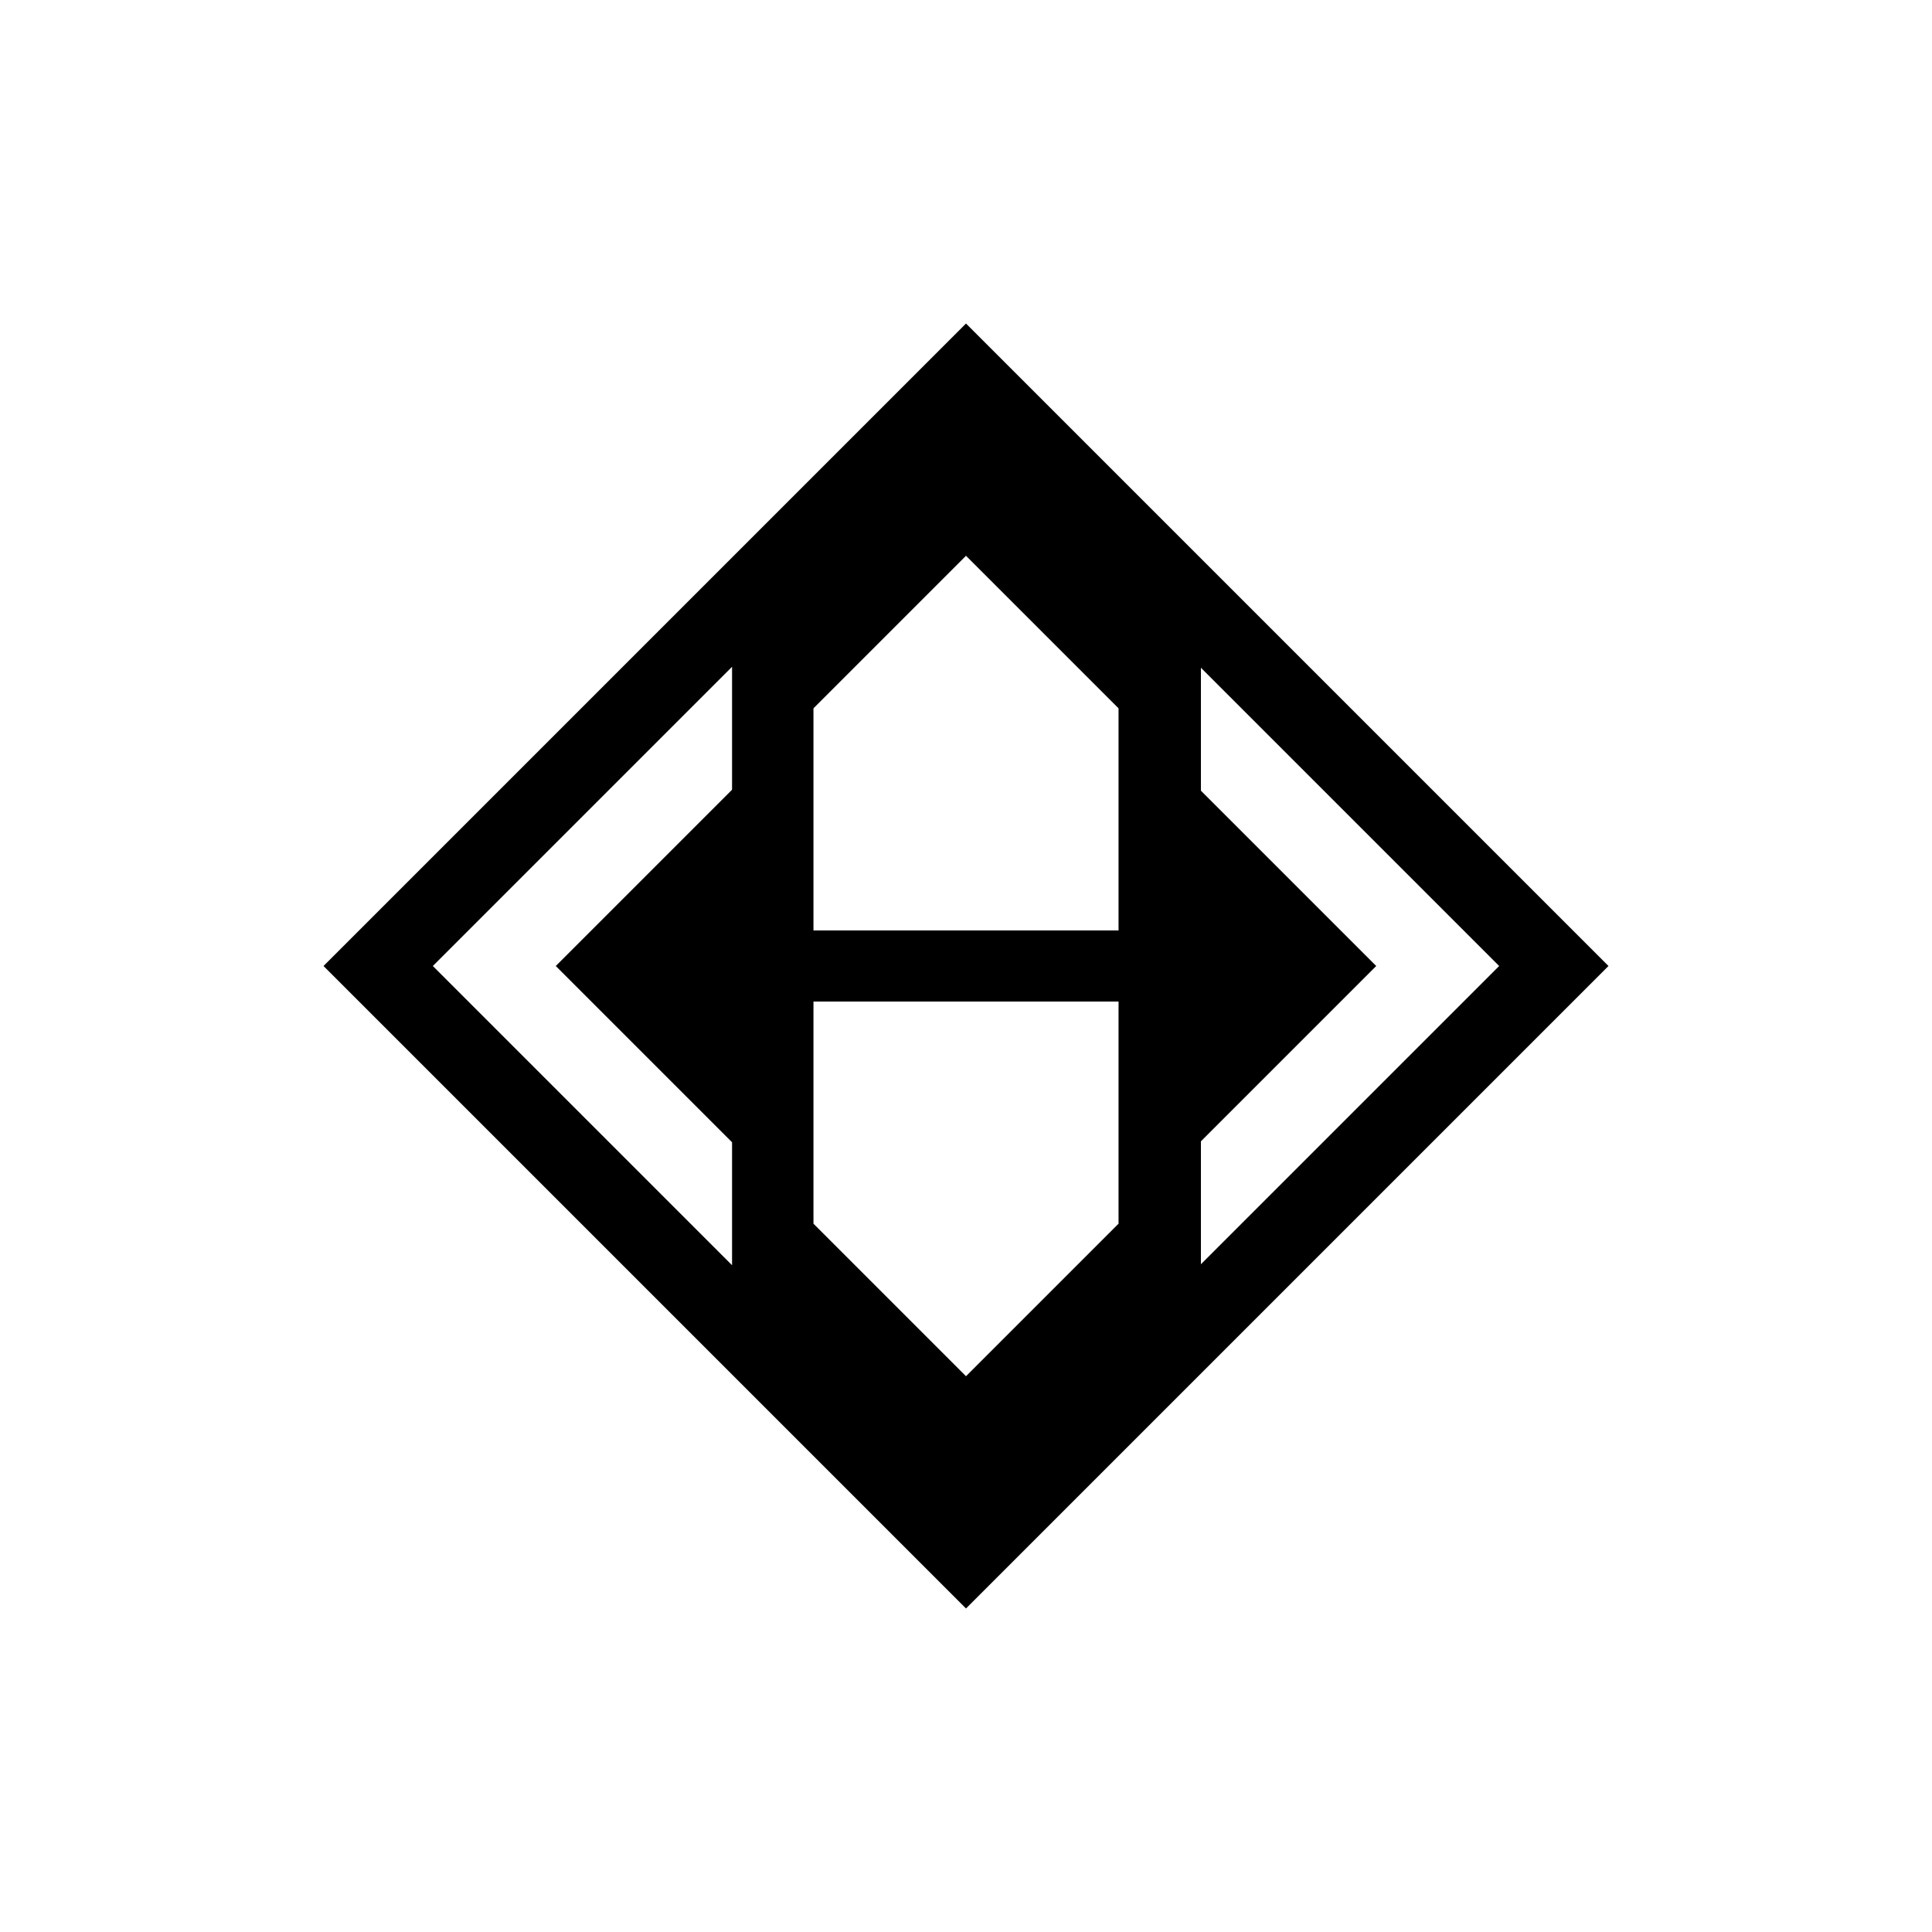
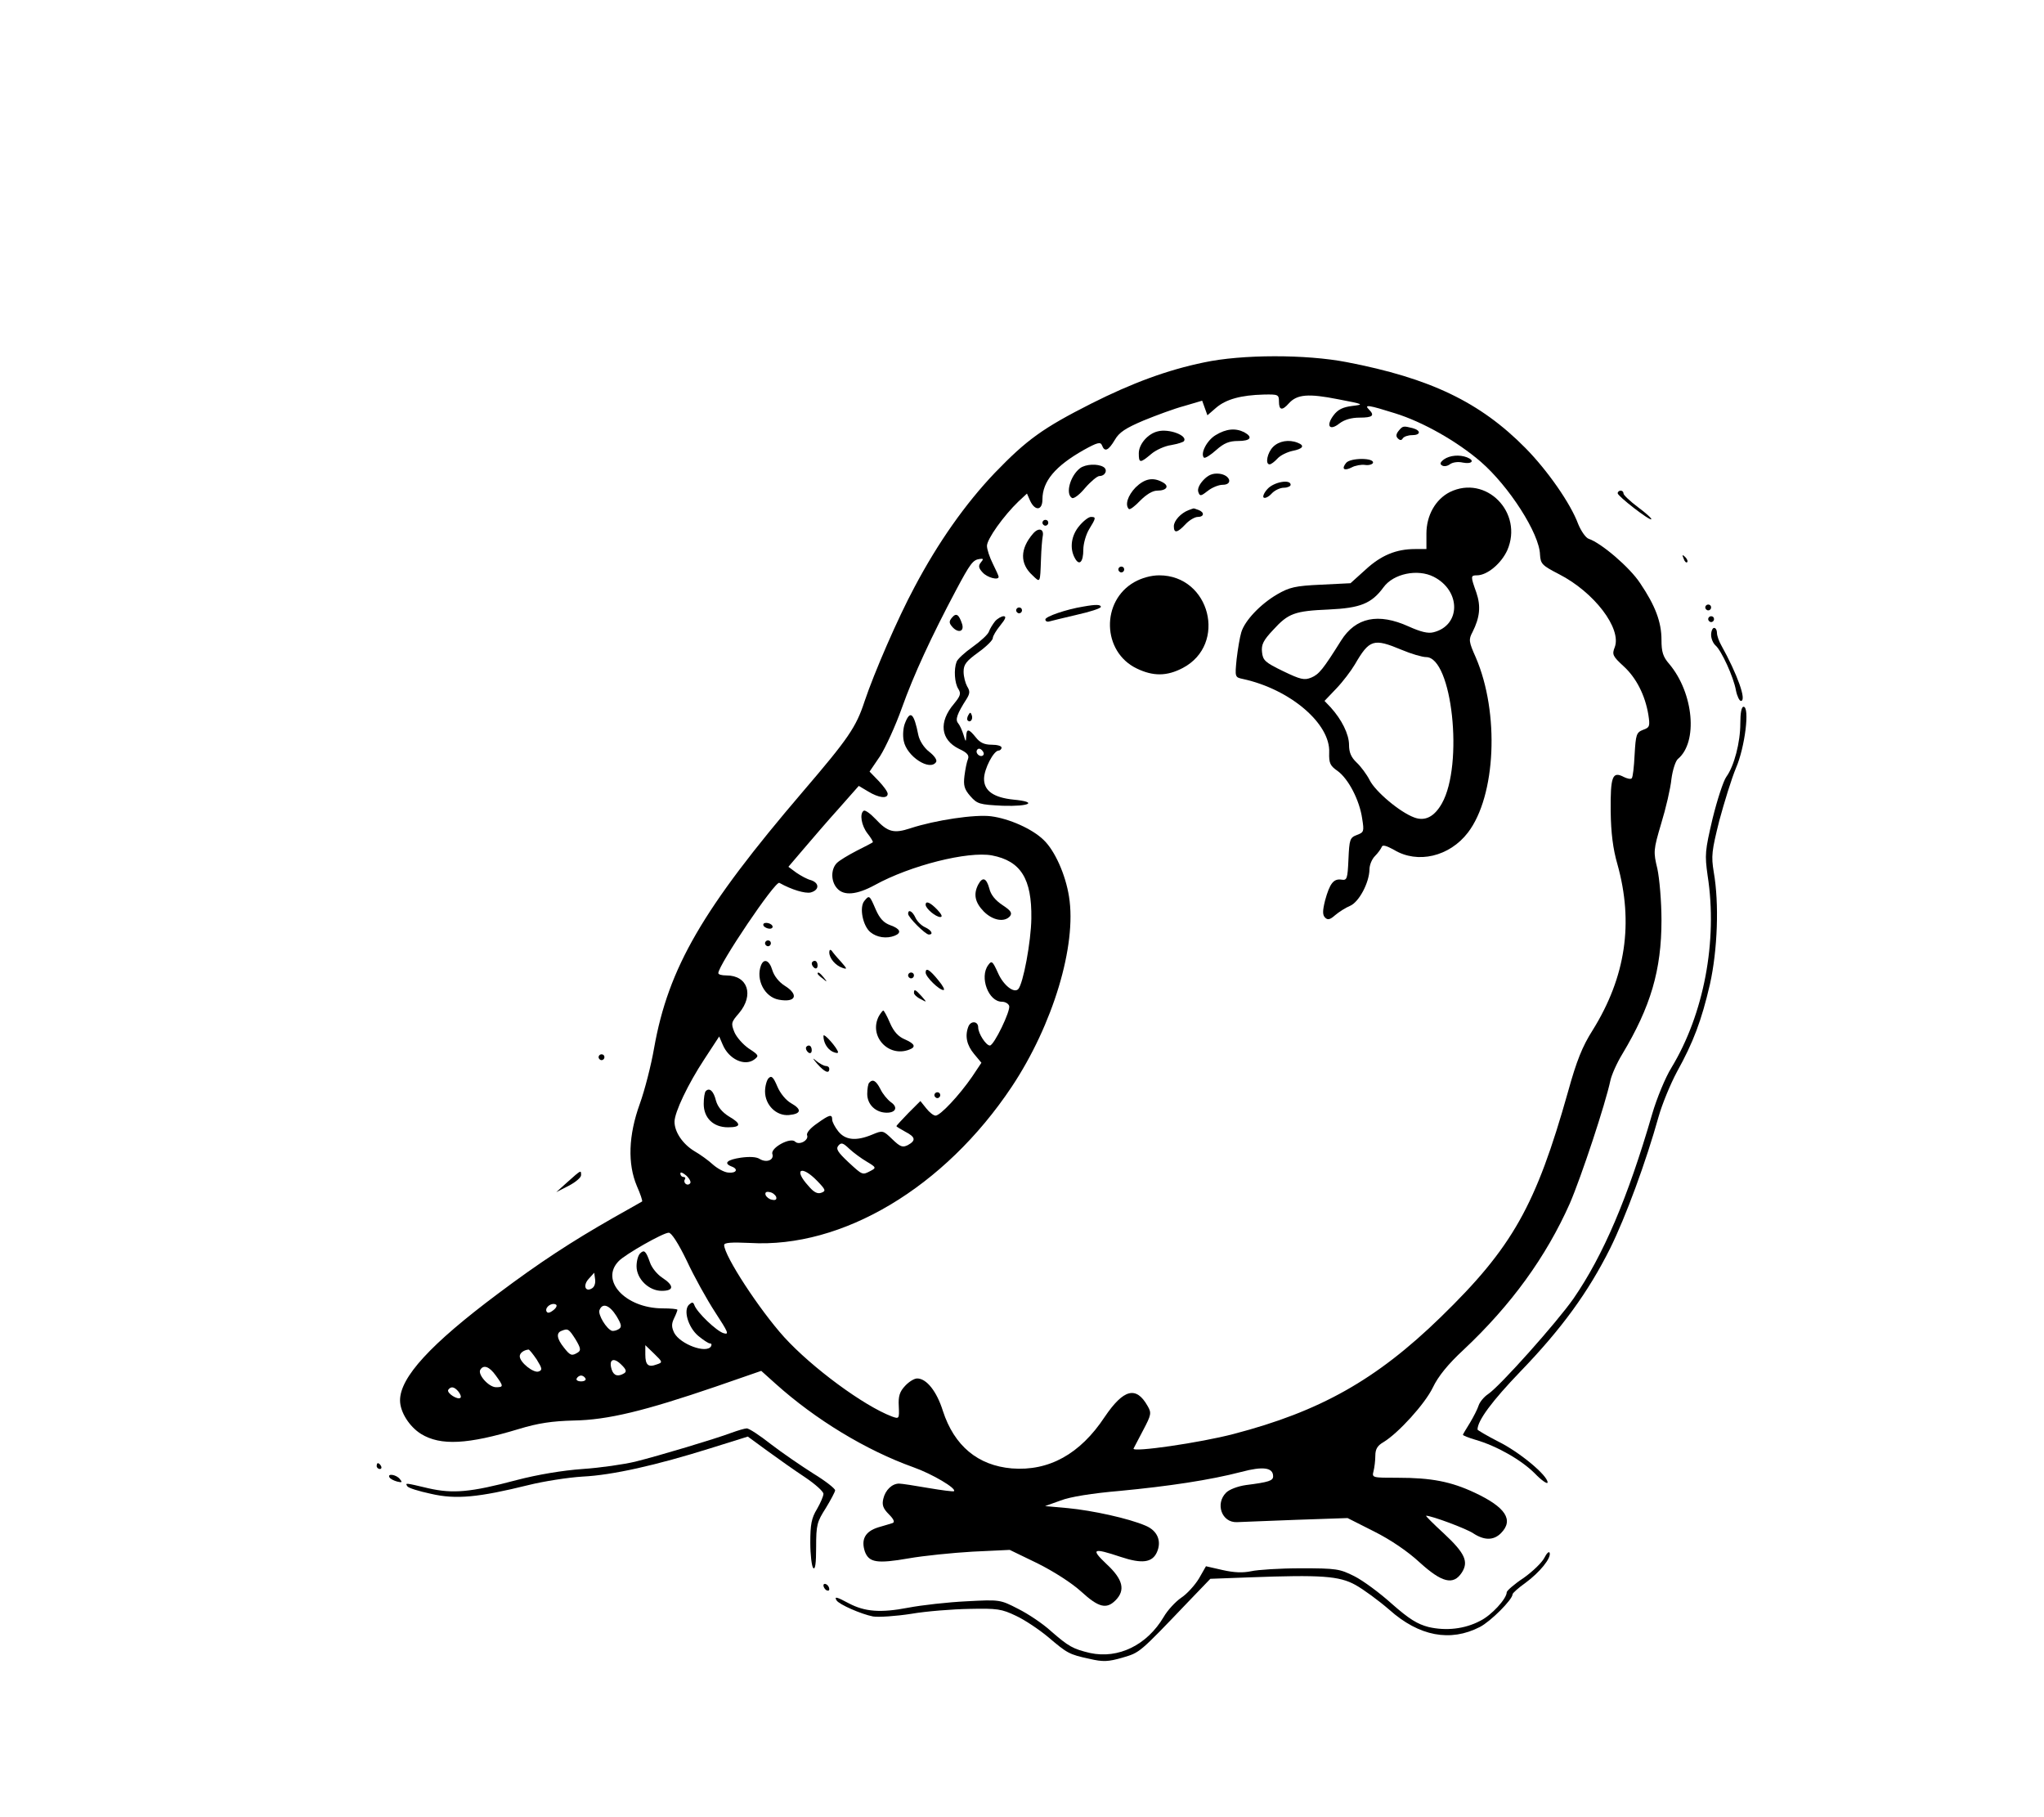
- <svg xmlns="http://www.w3.org/2000/svg" version="1.1" id="Layer_1" x="0px" y="0px" width="1000px" height="1000px" viewBox="0 0 1000 1000" enable-background="new 0 0 1000 1000" xml:space="preserve">
-   <path d="M500,167.46L167.46,500L500,832.54L832.54,500L500,167.46z M500,712.33l-78.95-78.95V518.41h157.91v114.96L500,712.33z   M578.96,481.59H421.05V366.62L500,287.67l78.96,78.96V481.59z M378.91,345.12v63.64L287.67,500l91.24,91.24v63.64L224.029,500  L378.91,345.12z M621.59,590.74L712.33,500l-90.74-90.74v-63.64L775.97,500L621.59,654.38V590.74z" />
+ <svg xmlns="http://www.w3.org/2000/svg" version="1.0" width="700pt" height="622pt" viewBox="0 0 700 622" preserveAspectRatio="xMidYMid meet">
+   <g transform="translate(0,622) scale(0.1,-0.1)" fill="#000000" stroke="none">
+     <path d="M4123 4979 c-126 -26 -247 -71 -386 -141 -166 -84 -221 -124 -330 -237 -101 -106 -194 -238 -275 -391 -58 -108 -138 -293 -171 -391 -29 -89 -56 -128 -211 -309 -343 -401 -461 -603 -510 -879 -10 -58 -32 -144 -49 -191 -39 -108 -42 -205 -10 -281 12 -27 20 -51 18 -53 -2 -1 -47 -27 -99 -56 -142 -81 -251 -152 -395 -260 -230 -172 -335 -286 -335 -365 0 -40 32 -90 72 -115 67 -41 160 -36 335 17 66 20 113 27 188 29 117 2 243 33 486 116 l156 54 49 -44 c137 -123 310 -228 472 -286 65 -23 149 -73 139 -82 -2 -2 -41 3 -88 11 -46 8 -91 15 -100 15 -24 0 -47 -22 -54 -52 -5 -21 -1 -33 19 -53 17 -17 21 -27 13 -30 -6 -2 -29 -9 -50 -15 -44 -14 -59 -41 -45 -83 14 -37 41 -42 150 -23 51 9 150 19 219 23 l127 6 95 -46 c56 -28 117 -67 150 -97 59 -54 86 -61 117 -30 35 35 26 72 -30 124 -56 53 -48 57 48 25 72 -24 108 -20 124 16 17 38 2 74 -39 91 -58 25 -182 52 -266 60 l-78 7 53 19 c33 13 110 25 203 33 168 16 308 37 416 65 75 20 109 15 109 -15 0 -15 -14 -20 -93 -30 -28 -4 -57 -15 -68 -26 -38 -38 -15 -103 37 -101 16 1 108 4 204 8 l175 6 91 -46 c56 -28 115 -68 156 -106 76 -69 115 -79 144 -35 24 37 12 66 -61 134 -36 33 -64 61 -61 61 19 0 137 -44 161 -60 38 -25 70 -25 95 0 45 45 17 89 -90 139 -81 38 -148 51 -263 51 -88 0 -89 0 -83 23 3 12 6 36 6 52 0 23 7 35 28 47 51 31 142 131 169 187 18 38 52 80 105 129 164 154 283 319 364 501 40 93 122 341 139 421 4 19 22 60 41 91 97 162 134 287 134 458 0 65 -7 143 -14 176 -14 58 -14 64 13 155 16 52 32 121 35 152 4 31 14 62 22 69 70 58 54 226 -29 325 -22 25 -27 42 -27 83 0 61 -21 117 -73 194 -36 55 -134 138 -176 152 -10 3 -26 26 -36 50 -26 71 -106 185 -181 261 -155 157 -326 239 -612 294 -139 27 -359 27 -489 -1z m257 -134 c0 -30 11 -32 34 -6 28 31 67 34 168 14 89 -17 91 -18 49 -23 -32 -4 -49 -12 -64 -32 -27 -36 -14 -55 20 -28 17 13 41 20 69 20 45 0 53 7 32 28 -18 18 0 15 89 -13 97 -30 214 -97 294 -166 97 -84 201 -246 203 -318 2 -32 7 -37 65 -67 121 -62 215 -186 191 -250 -10 -25 -7 -31 30 -65 44 -40 74 -100 85 -166 6 -39 5 -44 -18 -52 -23 -9 -25 -16 -29 -85 -2 -41 -6 -78 -10 -81 -3 -4 -16 -1 -28 5 -38 20 -45 1 -44 -117 1 -76 8 -130 23 -182 56 -200 29 -386 -85 -569 -35 -55 -55 -105 -84 -210 -110 -390 -190 -533 -436 -772 -221 -215 -414 -323 -709 -400 -114 -30 -349 -64 -343 -50 2 4 17 32 33 63 28 53 29 59 15 83 -39 69 -82 58 -147 -38 -84 -127 -191 -186 -318 -176 -116 10 -197 77 -236 197 -21 67 -56 111 -88 111 -10 0 -28 -11 -41 -25 -19 -20 -24 -36 -22 -70 2 -44 1 -44 -24 -35 -97 37 -273 167 -368 271 -85 94 -206 279 -206 316 0 8 24 10 88 7 317 -19 667 190 897 535 141 212 223 484 196 651 -12 76 -49 158 -87 194 -39 38 -118 73 -180 81 -55 7 -190 -13 -276 -41 -57 -19 -78 -13 -119 31 -18 19 -36 32 -41 29 -15 -10 -8 -51 13 -78 12 -15 20 -29 18 -30 -2 -2 -27 -15 -55 -29 -29 -15 -59 -33 -68 -42 -21 -21 -21 -63 1 -87 23 -26 67 -22 128 11 123 68 320 117 402 102 99 -19 137 -80 135 -216 -1 -79 -28 -224 -45 -242 -15 -15 -51 14 -69 55 -19 42 -22 44 -34 27 -30 -41 1 -125 47 -125 11 0 22 -6 25 -14 6 -16 -52 -136 -66 -136 -13 0 -40 41 -40 62 0 22 -26 24 -34 2 -12 -32 -5 -63 20 -93 l25 -30 -32 -48 c-45 -65 -109 -133 -125 -133 -7 0 -21 11 -32 25 l-20 25 -41 -41 c-22 -23 -41 -43 -41 -45 0 -2 14 -10 30 -19 35 -18 38 -30 9 -46 -18 -9 -26 -6 -53 20 -32 31 -33 31 -69 16 -55 -23 -92 -19 -116 11 -12 15 -21 33 -21 40 0 20 -9 18 -52 -13 -22 -15 -37 -32 -34 -40 7 -17 -27 -36 -41 -22 -16 16 -84 -21 -78 -42 7 -21 -20 -32 -44 -17 -11 7 -35 8 -64 4 -47 -7 -60 -19 -32 -30 25 -9 17 -24 -11 -21 -14 1 -37 14 -52 27 -15 14 -44 35 -65 47 -39 24 -67 65 -67 100 0 32 46 129 102 214 l51 78 12 -28 c21 -50 75 -75 108 -51 17 13 16 15 -19 38 -20 14 -42 39 -49 56 -12 30 -11 34 16 65 52 62 30 129 -43 129 -16 0 -28 3 -28 8 0 27 195 317 209 309 43 -24 88 -37 107 -33 30 8 31 32 2 42 -13 3 -35 15 -51 26 l-27 20 52 61 c29 34 83 97 121 139 l68 77 32 -19 c36 -22 67 -26 67 -8 0 7 -14 26 -31 44 l-31 32 36 53 c19 30 53 104 75 166 40 112 101 244 185 402 49 92 58 104 81 107 13 2 14 0 4 -12 -9 -11 -8 -19 6 -34 16 -18 55 -28 55 -15 0 3 -9 23 -20 45 -11 22 -20 49 -20 61 0 23 57 103 108 152 l29 27 11 -25 c17 -36 42 -33 42 5 0 62 44 114 141 169 47 26 58 29 63 16 9 -24 22 -18 44 19 15 26 37 40 98 66 44 18 106 41 140 50 l61 18 9 -25 9 -25 30 26 c34 29 85 43 163 45 49 1 52 0 52 -24z m-1411 -2603 c32 -19 32 -21 13 -31 -29 -15 -27 -16 -77 30 -36 34 -43 45 -34 56 10 12 16 10 38 -11 14 -13 41 -33 60 -44z m-605 -73 c-3 -5 -10 -7 -15 -3 -5 3 -7 10 -4 15 4 5 1 9 -4 9 -6 0 -11 5 -11 12 0 6 8 3 20 -7 11 -10 17 -22 14 -26z m435 7 c29 -30 30 -34 14 -40 -13 -5 -26 1 -45 24 -52 57 -23 72 31 16z m-141 -54 c3 -9 -2 -13 -14 -10 -9 1 -19 9 -22 16 -3 9 2 13 14 10 9 -1 19 -9 22 -16z m-306 -219 c25 -54 69 -133 97 -176 45 -69 49 -78 29 -72 -24 7 -91 71 -100 96 -4 11 -8 11 -18 2 -21 -19 -3 -78 31 -107 17 -14 35 -26 40 -26 6 0 7 -4 4 -10 -16 -26 -105 7 -126 46 -9 19 -10 30 -1 49 7 14 12 28 12 30 0 3 -24 5 -52 5 -127 1 -214 96 -149 162 22 23 152 97 171 97 9 1 33 -36 62 -96z m-324 -94 c-23 -15 -33 9 -12 32 l19 21 3 -22 c2 -13 -2 -26 -10 -31z m-134 -76 c-13 -10 -20 -10 -23 -2 -4 14 19 30 33 22 5 -3 1 -12 -10 -20z m217 -19 c18 -30 19 -38 8 -45 -8 -5 -18 -7 -23 -6 -19 6 -49 56 -43 71 10 26 34 18 58 -20z m-140 -80 c18 -30 19 -38 8 -45 -21 -13 -26 -11 -48 17 -24 30 -27 50 -8 57 22 9 25 7 48 -29z m278 -86 c-29 -11 -39 -2 -39 34 l0 32 30 -29 c30 -29 30 -30 9 -37z m-411 17 c19 -31 20 -36 7 -41 -17 -7 -65 31 -65 52 0 11 13 21 30 23 3 0 15 -15 28 -34z m300 -47 c-21 -13 -36 -9 -43 12 -11 34 5 44 31 19 18 -17 21 -25 12 -31z m-440 -8 c27 -37 27 -40 0 -40 -25 1 -63 44 -53 60 11 18 31 11 53 -20z m307 -10 c3 -5 -3 -10 -15 -10 -12 0 -18 5 -15 10 3 6 10 10 15 10 5 0 12 -4 15 -10z m-435 -45 c7 -9 10 -18 7 -21 -9 -9 -48 16 -42 27 9 13 21 11 35 -6z" />
+     <path d="M4790 4745 c-9 -11 -10 -19 -3 -26 8 -8 13 -7 17 0 4 6 18 11 32 11 30 0 31 16 2 24 -32 8 -34 8 -48 -9z" />
+     <path d="M3965 4743 c-34 -8 -65 -44 -65 -75 0 -34 4 -35 42 -3 16 14 47 28 69 31 22 4 42 10 44 14 12 19 -52 43 -90 33z" />
+     <path d="M4163 4730 c-30 -18 -53 -63 -40 -77 4 -3 22 8 42 26 27 24 45 31 75 31 43 0 52 13 21 30 -30 15 -62 12 -98 -10z" />
+     <path d="M4360 4690 c-20 -20 -28 -60 -12 -60 5 0 17 9 27 20 10 11 33 22 51 26 36 7 44 18 18 28 -30 12 -64 6 -84 -14z" />
+     <path d="M4945 4647 c-13 -10 -15 -16 -6 -21 6 -4 18 -2 26 4 9 7 28 10 45 6 31 -6 42 7 14 18 -26 10 -59 7 -79 -7z" />
+     <path d="M4610 4635 c-17 -21 -7 -29 20 -15 11 6 32 10 45 8 13 -2 25 2 27 7 5 18 -77 18 -92 0z" />
+     <path d="M3699 4617 c-34 -26 -51 -88 -28 -102 6 -4 26 11 45 34 20 23 42 41 49 41 20 0 30 21 14 31 -20 12 -61 10 -80 -4z" />
+     <path d="M4121 4576 c-14 -15 -21 -31 -17 -41 5 -15 9 -14 32 4 15 12 38 21 51 21 37 0 26 34 -12 38 -22 2 -37 -4 -54 -22z" />
+     <path d="M3889 4551 c-27 -28 -37 -60 -23 -74 4 -3 21 10 39 29 21 21 42 34 58 34 33 0 43 16 18 29 -33 18 -61 12 -92 -18z" />
+     <path d="M4341 4546 c-12 -13 -18 -27 -13 -30 5 -3 17 3 27 14 10 11 29 20 42 20 12 0 23 5 23 10 0 20 -57 10 -79 -14z" />
+     <path d="M4965 4535 c-49 -25 -80 -80 -80 -142 l0 -53 -39 0 c-64 0 -116 -21 -170 -71 l-51 -46 -101 -5 c-89 -4 -108 -9 -150 -33 -58 -34 -111 -90 -123 -130 -5 -16 -12 -58 -16 -92 -6 -62 -6 -62 22 -68 161 -35 300 -153 295 -252 -1 -36 3 -45 29 -63 37 -27 75 -100 84 -163 7 -44 6 -47 -18 -56 -24 -9 -26 -15 -29 -83 -3 -68 -5 -73 -24 -70 -27 4 -40 -13 -56 -71 -9 -36 -9 -50 0 -59 9 -9 17 -7 34 8 13 11 36 26 51 32 31 13 66 79 67 125 0 15 8 35 19 46 10 10 20 24 23 31 2 8 15 5 42 -10 81 -49 190 -23 253 59 96 125 109 410 27 600 -24 54 -25 61 -11 87 25 50 29 88 13 135 -20 56 -20 59 2 59 35 0 83 40 104 86 56 129 -73 260 -197 199z m-55 -290 c94 -48 93 -167 -1 -190 -19 -5 -45 2 -85 20 -104 47 -181 31 -231 -48 -62 -99 -76 -116 -102 -127 -24 -10 -37 -7 -97 22 -62 30 -69 37 -72 65 -3 26 5 41 38 76 52 57 73 65 191 70 107 5 146 20 187 76 34 47 117 64 172 36z m-110 -250 c33 -14 71 -25 84 -25 89 0 129 -368 54 -501 -26 -46 -58 -62 -95 -48 -49 18 -132 88 -152 127 -10 20 -31 48 -45 61 -19 18 -26 35 -26 60 0 37 -25 87 -63 129 l-21 22 41 43 c22 23 50 60 63 82 50 86 64 90 160 50z" />
+     <path d="M4070 4473 c-26 -10 -50 -36 -50 -55 0 -25 12 -23 40 7 13 14 32 25 42 25 22 0 24 16 2 24 -9 3 -16 6 -17 5 -1 0 -9 -3 -17 -6z" />
+     <path d="M3696 4419 c-27 -32 -34 -76 -15 -110 15 -28 29 -14 29 29 0 20 9 52 20 70 24 39 24 42 6 42 -8 0 -26 -14 -40 -31z" />
+     <path d="M3570 4430 c0 -5 5 -10 10 -10 6 0 10 5 10 10 0 6 -4 10 -10 10 -5 0 -10 -4 -10 -10z" />
+     <path d="M3538 4393 c-45 -52 -46 -103 -2 -143 27 -26 26 -28 29 55 1 33 4 69 6 79 5 25 -14 31 -33 9z" />
+     <path d="M3830 4270 c0 -5 5 -10 10 -10 6 0 10 5 10 10 0 6 -4 10 -10 10 -5 0 -10 -4 -10 -10z" />
+     <path d="M3885 4227 c-115 -65 -111 -239 8 -296 56 -27 103 -27 158 2 153 81 93 317 -81 317 -28 0 -60 -9 -85 -23z" />
+     <path d="M3710 4143 c-57 -9 -130 -34 -130 -44 0 -6 6 -9 13 -7 6 2 49 12 95 23 45 10 82 22 82 27 0 8 -16 9 -60 1z" />
+     <path d="M3480 4130 c0 -5 5 -10 10 -10 6 0 10 5 10 10 0 6 -4 10 -10 10 -5 0 -10 -4 -10 -10z" />
+     <path d="M3260 4105 c-10 -12 -10 -18 0 -30 20 -24 43 -19 35 8 -11 33 -20 40 -35 22z" />
+     <path d="M3408 4093 c-8 -10 -18 -26 -21 -35 -3 -10 -28 -33 -56 -53 -27 -19 -52 -42 -55 -51 -10 -26 -7 -73 6 -93 10 -16 7 -24 -15 -51 -53 -62 -46 -123 17 -154 28 -13 36 -22 31 -35 -4 -9 -9 -34 -12 -57 -4 -33 -1 -46 20 -70 24 -27 31 -29 111 -33 93 -3 122 13 37 21 -68 7 -101 30 -101 71 0 34 33 97 50 97 5 0 10 5 10 10 0 6 -15 10 -34 10 -25 0 -40 7 -54 25 -25 31 -32 31 -33 3 -1 -20 -2 -19 -9 5 -5 16 -13 34 -19 41 -10 12 -4 31 30 84 11 18 11 26 1 42 -6 11 -12 33 -12 50 0 25 9 36 50 66 28 20 50 42 50 49 0 7 12 27 26 44 18 22 21 31 11 31 -7 0 -21 -8 -29 -17z m-41 -459 c-9 -9 -28 6 -21 18 4 6 10 6 17 -1 6 -6 8 -13 4 -17z" />
+     <path d="M3316 3771 c-4 -7 -5 -15 -2 -18 9 -9 19 4 14 18 -4 11 -6 11 -12 0z" />
+     <path d="M3099 3743 c-6 -15 -8 -42 -4 -60 10 -53 90 -105 111 -72 4 7 -7 22 -24 35 -18 14 -33 38 -37 57 -15 76 -28 87 -46 40z" />
+     <path d="M3350 3191 c-17 -33 -11 -61 19 -92 31 -31 71 -38 90 -16 8 11 3 19 -26 38 -24 16 -40 35 -45 57 -10 36 -23 41 -38 13z" />
+     <path d="M2960 3135 c-18 -22 -5 -86 21 -107 22 -18 55 -23 83 -12 25 10 19 24 -15 36 -22 8 -36 22 -50 54 -21 49 -22 50 -39 29z" />
+     <path d="M3170 3122 c0 -13 35 -42 50 -42 9 0 5 9 -10 25 -24 25 -40 32 -40 17z" />
+     <path d="M3110 3091 c0 -12 59 -71 71 -71 17 0 9 15 -13 25 -13 6 -27 20 -33 33 -10 22 -25 30 -25 13z" />
+     <path d="M2615 3050 c3 -5 13 -10 21 -10 8 0 12 5 9 10 -3 6 -13 10 -21 10 -8 0 -12 -4 -9 -10z" />
+     <path d="M2620 2990 c0 -5 5 -10 10 -10 6 0 10 5 10 10 0 6 -4 10 -10 10 -5 0 -10 -4 -10 -10z" />
+     <path d="M2840 2959 c0 -20 21 -45 45 -53 17 -6 17 -4 -5 21 -14 15 -28 32 -32 38 -5 5 -8 2 -8 -6z" />
+     <path d="M2606 2914 c-18 -48 12 -108 61 -117 59 -11 70 17 20 48 -19 12 -36 33 -42 53 -10 34 -29 42 -39 16z" />
+     <path d="M2780 2921 c0 -6 5 -13 10 -16 6 -3 10 1 10 9 0 9 -4 16 -10 16 -5 0 -10 -4 -10 -9z" />
+     <path d="M3170 2890 c0 -15 46 -60 61 -60 6 0 -2 15 -18 34 -29 36 -43 44 -43 26z" />
+     <path d="M2800 2886 c0 -2 8 -10 18 -17 15 -13 16 -12 3 4 -13 16 -21 21 -21 13z" />
+     <path d="M3110 2880 c0 -5 5 -10 10 -10 6 0 10 5 10 10 0 6 -4 10 -10 10 -5 0 -10 -4 -10 -10z" />
+     <path d="M3130 2820 c0 -5 10 -15 23 -21 22 -12 22 -12 3 10 -21 23 -26 26 -26 11z" />
+     <path d="M3010 2741 c-36 -68 32 -143 104 -115 24 9 19 20 -15 35 -22 9 -38 26 -51 56 -10 24 -21 43 -23 43 -2 0 -9 -9 -15 -19z" />
+     <path d="M2820 2673 c0 -22 12 -44 31 -54 11 -5 19 -6 19 -2 -1 13 -50 69 -50 56z" />
+     <path d="M2760 2631 c0 -6 5 -13 10 -16 6 -3 10 1 10 9 0 9 -4 16 -10 16 -5 0 -10 -4 -10 -9z" />
+     <path d="M2799 2577 c25 -28 41 -35 41 -17 0 6 -5 10 -12 10 -6 0 -21 8 -32 17 -15 13 -14 10 3 -10z" />
+     <path d="M2632 2528 c-6 -6 -12 -27 -12 -45 0 -47 39 -85 82 -81 42 4 45 19 8 40 -18 10 -38 34 -48 58 -14 33 -20 38 -30 28z" />
+     <path d="M2977 2513 c-4 -3 -7 -21 -7 -39 0 -36 29 -64 67 -64 31 0 39 19 14 36 -12 9 -28 28 -36 45 -15 29 -26 35 -38 22z" />
+     <path d="M2417 2484 c-4 -4 -7 -24 -7 -44 0 -48 33 -80 83 -80 46 0 47 12 2 38 -22 14 -37 32 -43 53 -8 33 -22 46 -35 33z" />
+     <path d="M3200 2470 c0 -5 5 -10 10 -10 6 0 10 5 10 10 0 6 -4 10 -10 10 -5 0 -10 -4 -10 -10z" />
+     <path d="M2192 1928 c-7 -7 -12 -26 -12 -44 0 -43 42 -84 86 -84 43 0 43 18 2 45 -17 11 -36 34 -42 52 -14 40 -20 45 -34 31z" />
+     <path d="M5540 4531 c0 -10 110 -95 115 -89 3 2 -18 21 -45 41 -28 21 -50 42 -50 47 0 6 -4 10 -10 10 -5 0 -10 -4 -10 -9z" />
+     <path d="M5766 4307 c3 -10 9 -15 12 -12 3 3 0 11 -7 18 -10 9 -11 8 -5 -6z" />
+     <path d="M5840 4140 c0 -5 5 -10 10 -10 6 0 10 5 10 10 0 6 -4 10 -10 10 -5 0 -10 -4 -10 -10z" />
+     <path d="M5850 4100 c0 -5 5 -10 10 -10 6 0 10 5 10 10 0 6 -4 10 -10 10 -5 0 -10 -4 -10 -10z" />
+     <path d="M5860 4046 c0 -13 7 -29 15 -36 20 -17 62 -108 70 -154 4 -20 12 -36 17 -36 21 0 -13 93 -67 190 -8 14 -15 33 -15 43 0 9 -4 17 -10 17 -5 0 -10 -11 -10 -24z" />
+     <path d="M5960 3743 c0 -65 -21 -146 -48 -183 -10 -14 -31 -78 -47 -143 -26 -111 -27 -123 -17 -195 35 -224 -13 -475 -124 -658 -20 -32 -50 -104 -66 -159 -83 -286 -167 -483 -269 -631 -58 -83 -252 -300 -292 -327 -14 -9 -29 -27 -33 -39 -4 -13 -18 -40 -30 -60 -13 -21 -24 -39 -24 -41 0 -2 19 -10 43 -17 73 -21 157 -69 203 -115 24 -25 44 -38 44 -31 0 24 -96 104 -169 140 -39 20 -71 39 -71 41 0 31 50 98 147 199 142 147 233 273 307 421 54 109 123 297 166 451 12 43 41 113 63 154 56 101 84 175 113 300 26 117 32 276 13 384 -9 55 -7 72 19 176 17 63 42 144 57 180 31 71 48 210 26 210 -7 0 -11 -21 -11 -57z" />
+     <path d="M2050 2600 c0 -5 5 -10 10 -10 6 0 10 5 10 10 0 6 -4 10 -10 10 -5 0 -10 -4 -10 -10z" />
+     <path d="M1945 2174 l-40 -36 43 22 c23 12 42 28 42 36 0 18 1 19 -45 -22z" />
+     <path d="M2505 1314 c-56 -21 -246 -78 -330 -99 -38 -9 -119 -21 -180 -25 -69 -5 -153 -19 -226 -38 -158 -42 -218 -47 -302 -28 -80 19 -80 19 -72 7 3 -6 39 -17 81 -26 86 -20 164 -12 334 30 52 13 136 26 185 29 103 5 253 39 438 97 l128 40 67 -49 c37 -27 95 -68 130 -91 34 -23 62 -48 62 -56 0 -8 -10 -31 -22 -52 -19 -31 -23 -53 -23 -115 0 -42 5 -82 10 -87 7 -7 10 16 10 72 0 76 3 86 33 133 17 28 32 56 32 61 0 6 -33 32 -74 57 -41 26 -107 71 -146 101 -38 30 -76 55 -83 54 -6 0 -30 -7 -52 -15z" />
+     <path d="M1290 1200 c0 -5 5 -10 11 -10 5 0 7 5 4 10 -3 6 -8 10 -11 10 -2 0 -4 -4 -4 -10z" />
+     <path d="M1334 1161 c3 -5 15 -11 26 -14 17 -4 19 -3 9 9 -12 15 -44 20 -35 5z" />
+     <path d="M5289 886 c-8 -16 -40 -47 -71 -69 -32 -21 -58 -44 -58 -49 0 -22 -52 -79 -91 -98 -53 -28 -117 -35 -177 -21 -38 10 -66 27 -125 79 -41 37 -99 80 -129 95 -50 25 -61 27 -183 27 -72 0 -148 -5 -170 -10 -29 -6 -58 -5 -98 4 l-57 13 -24 -42 c-14 -23 -41 -53 -61 -66 -19 -13 -47 -43 -60 -66 -57 -96 -155 -144 -252 -123 -59 14 -73 22 -134 75 -27 25 -78 59 -112 76 -62 32 -63 32 -177 26 -63 -3 -153 -13 -200 -22 -94 -18 -148 -14 -203 15 -41 22 -51 25 -42 10 9 -14 84 -47 125 -55 19 -3 78 1 130 9 52 9 142 16 200 17 95 2 110 0 160 -24 30 -14 79 -47 109 -72 66 -56 72 -60 142 -75 47 -11 64 -10 113 4 60 18 55 13 226 192 l75 78 135 5 c244 9 306 5 362 -26 27 -15 79 -53 116 -85 102 -91 209 -111 310 -59 37 19 112 94 112 112 0 4 20 22 44 39 49 36 89 85 83 103 -2 6 -10 -1 -18 -17z" />
+     <path d="M2820 791 c0 -5 5 -13 10 -16 6 -3 10 -2 10 4 0 5 -4 13 -10 16 -5 3 -10 2 -10 -4z" />
+   </g>
</svg>
